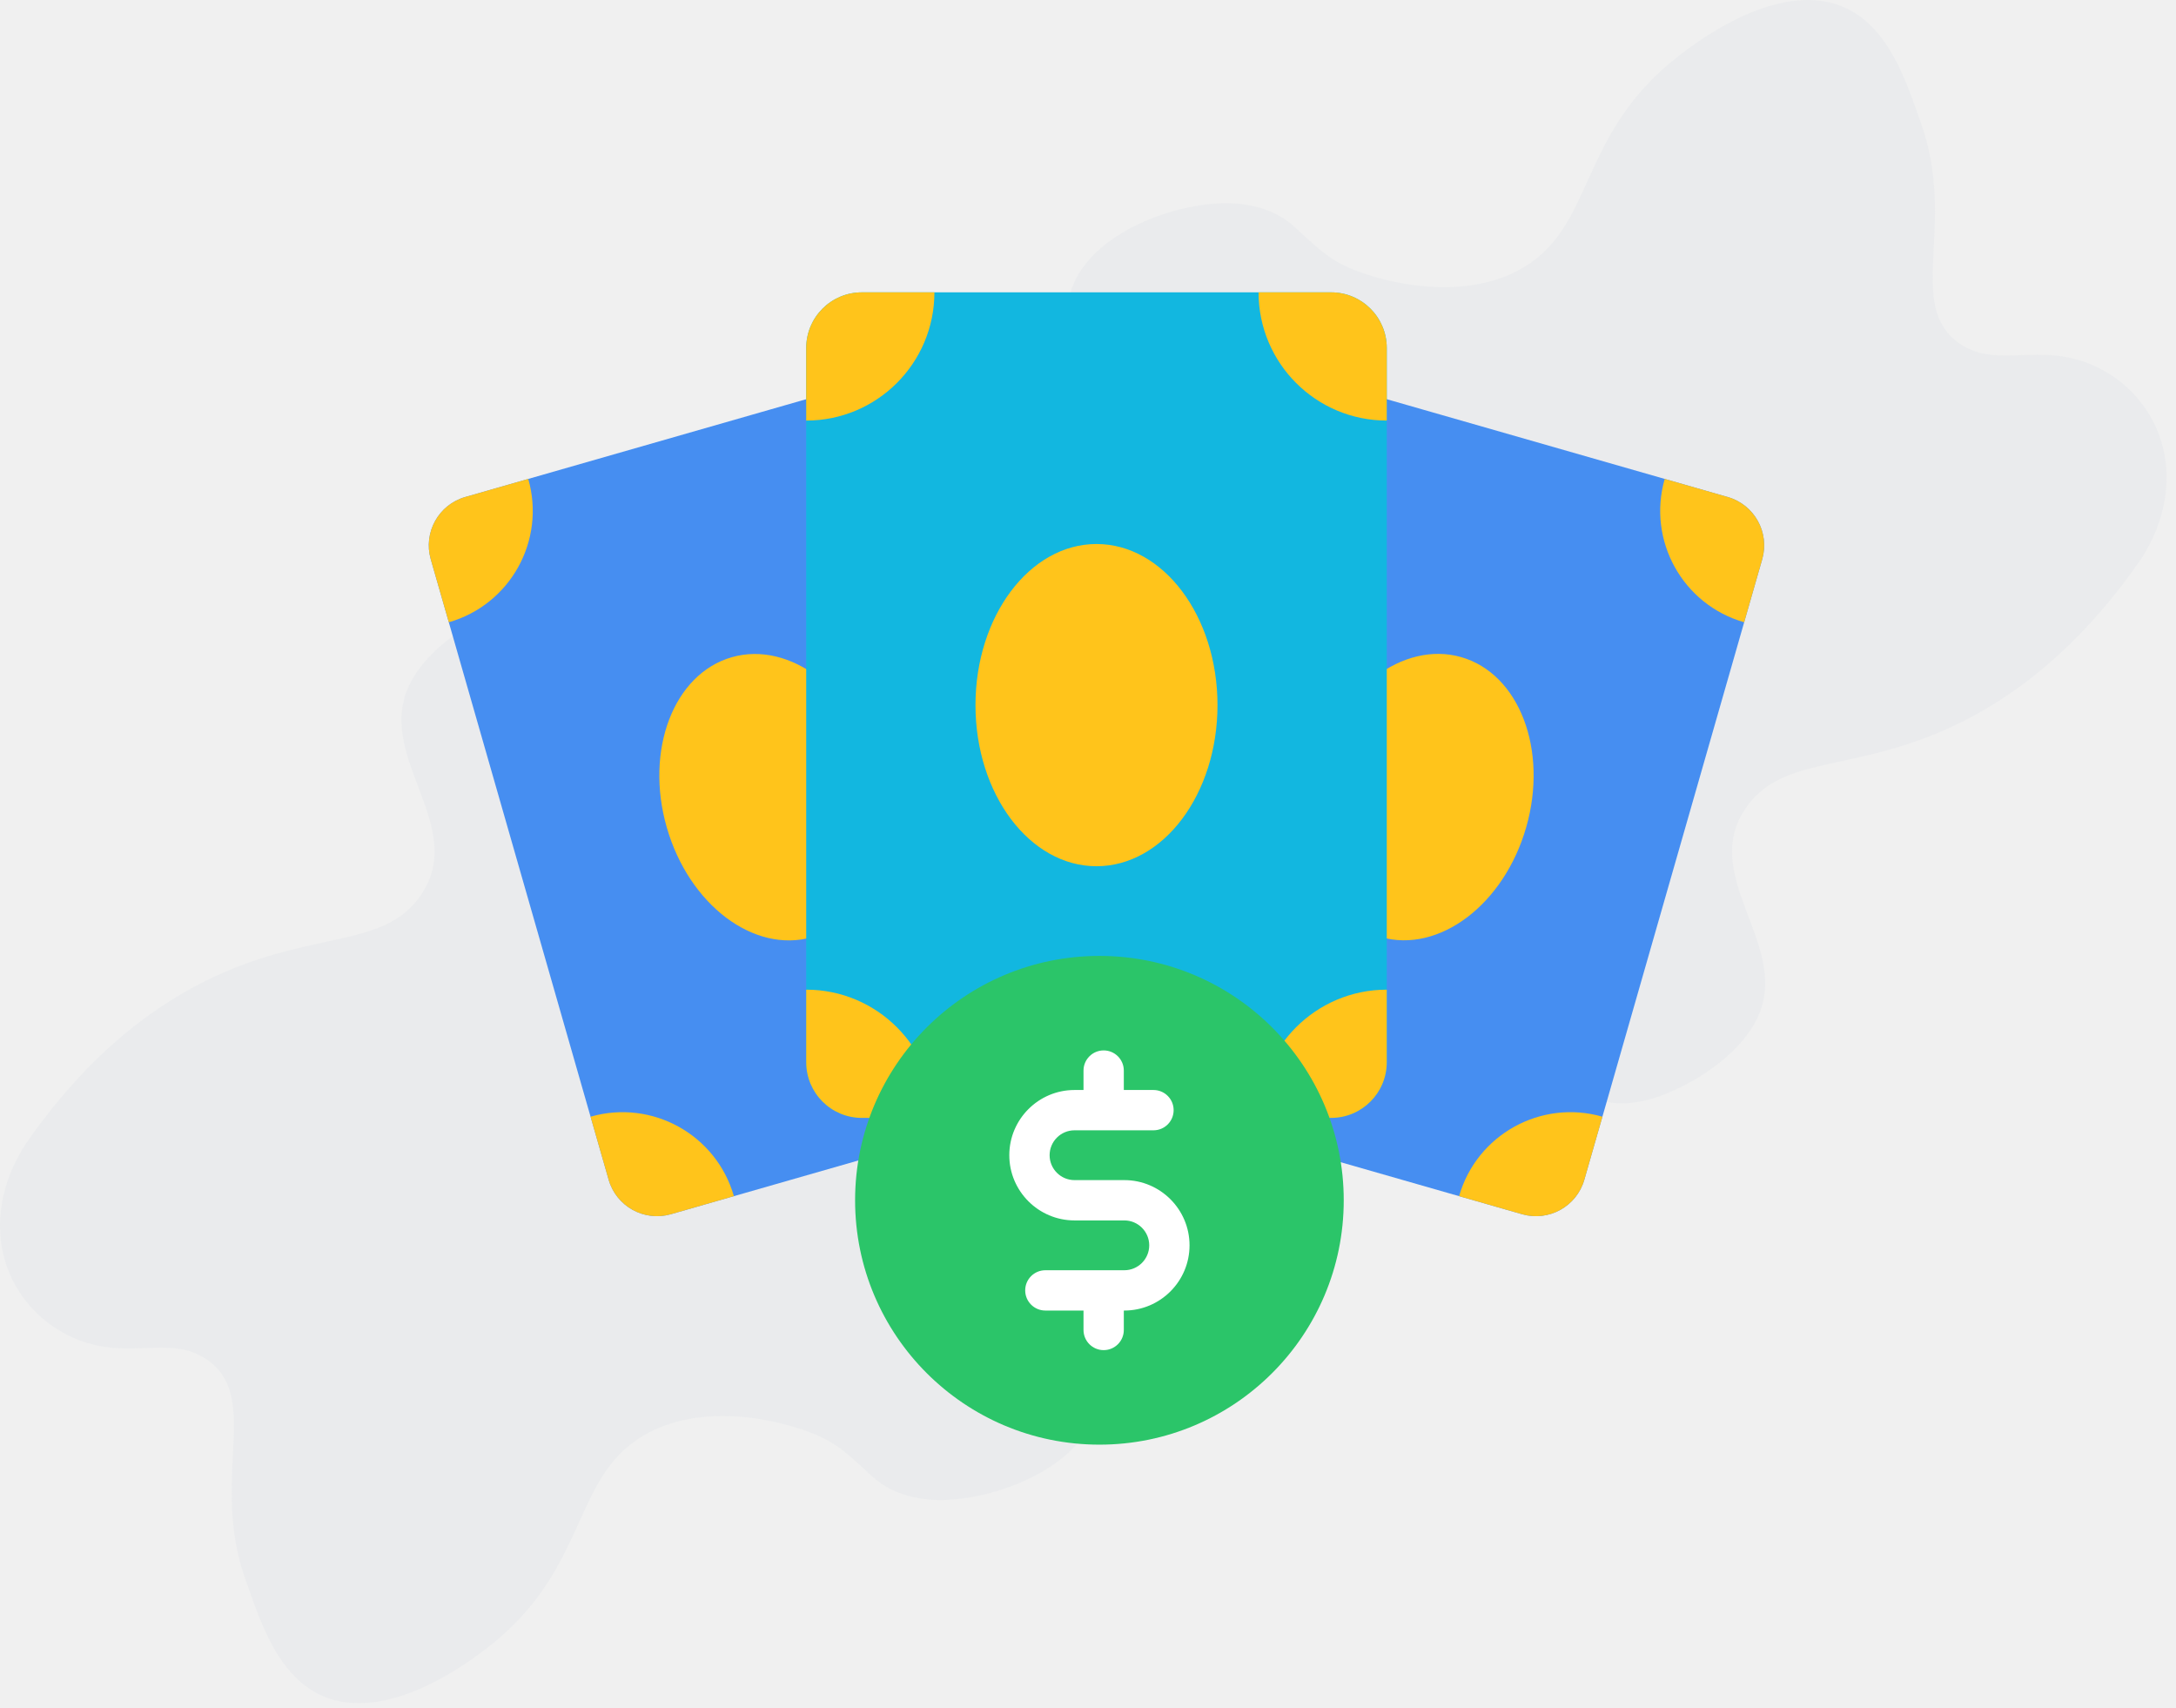
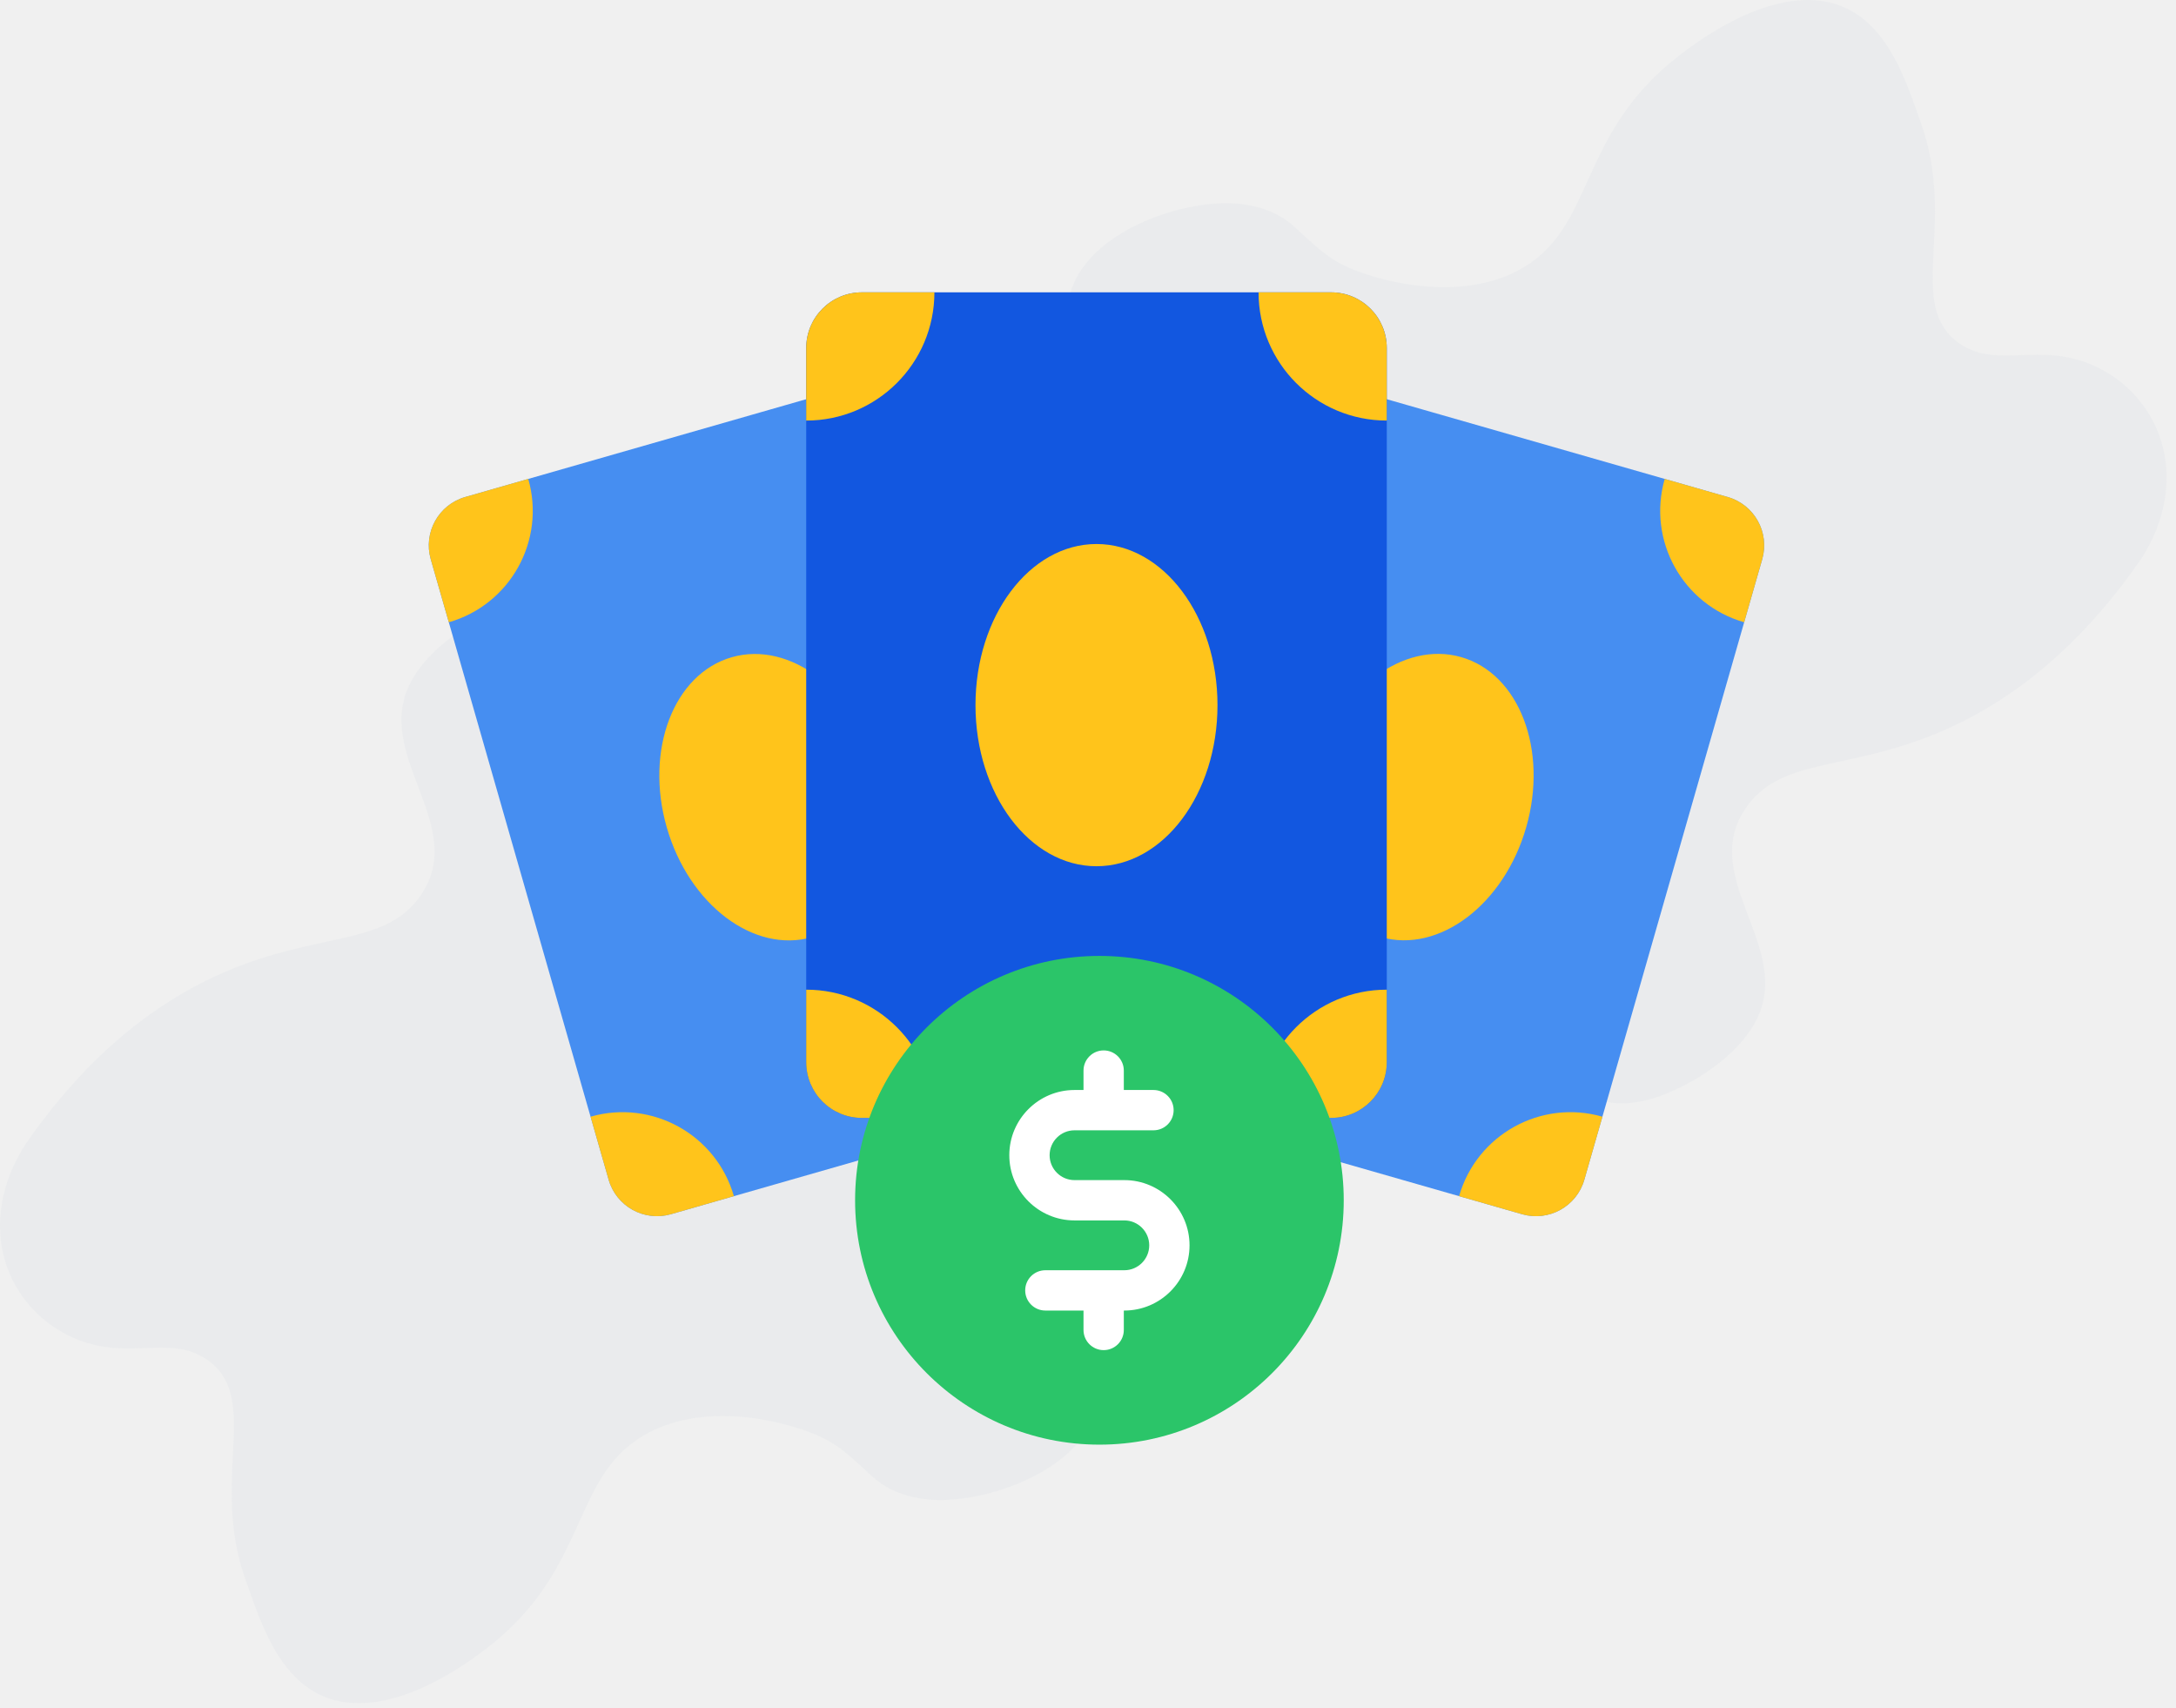
<svg xmlns="http://www.w3.org/2000/svg" width="209" height="164" viewBox="0 0 209 164" fill="none">
  <path opacity="0.3" fill-rule="evenodd" clip-rule="evenodd" d="M2.811 109.356C-1.065 114.837 -0.949 121.454 3.259 125.832C4.264 126.893 5.499 127.767 6.909 128.415C12.238 130.837 16.237 128.048 19.905 130.593C25.132 134.219 20.126 142.041 23.581 151.708C25.065 155.862 26.968 162.289 32.681 163.397C38.612 164.548 45.303 159.401 46.783 158.262C56.838 150.529 54.728 141.504 62.384 137.543C67.729 134.778 74.711 136.236 78.456 137.823C80.782 138.808 82.165 140.355 83.905 141.905C85.719 143.52 88.365 144.186 91.113 144.03C97.038 143.695 105.005 140.08 105.527 134.166C105.663 132.628 105.302 131.139 104.748 129.75C102.807 124.875 98.554 120.631 94.349 117.228C88.366 112.385 81.162 109.802 73.638 106.992C69.629 105.494 65.972 103.56 63.271 100.601C58.274 95.124 64.076 91.586 60.102 68.969C59.453 65.276 59.086 59.754 54.808 58.042C52.992 57.316 50.698 57.559 48.673 58.3C44.795 59.718 40.541 62.702 39.106 66.249C36.329 73.114 45.172 79.687 40.172 86.302C36.748 90.831 30.509 89.521 21.656 93.311C16.343 95.586 9.45 99.971 2.811 109.356Z" fill="#DDE1E7" />
  <path opacity="0.3" fill-rule="evenodd" clip-rule="evenodd" d="M205.287 54.207C209.163 48.727 209.047 42.11 204.839 37.732C203.834 36.671 202.599 35.797 201.19 35.149C195.86 32.727 191.861 35.516 188.193 32.971C182.966 29.345 187.972 21.523 184.518 11.856C183.033 7.702 181.13 1.275 175.417 0.166C169.486 -0.984 162.795 4.163 161.315 5.301C151.26 13.035 153.37 22.06 145.714 26.021C140.369 28.786 133.387 27.327 129.642 25.741C127.316 24.756 125.933 23.209 124.193 21.659C122.379 20.044 119.733 19.378 116.985 19.533C111.06 19.869 103.093 23.484 102.571 29.398C102.435 30.936 102.796 32.425 103.35 33.814C105.291 38.688 109.544 42.933 113.749 46.336C119.732 51.179 126.936 53.762 134.46 56.572C138.469 58.07 142.127 60.004 144.827 62.963C149.824 68.44 144.022 71.978 147.996 94.595C148.645 98.287 149.012 103.81 153.29 105.522C155.107 106.248 157.4 106.005 159.425 105.264C163.303 103.846 167.557 100.862 168.992 97.315C171.769 90.45 162.926 83.876 167.926 77.262C171.35 72.733 177.589 74.043 186.442 70.253C191.755 67.978 198.648 63.593 205.287 54.207Z" fill="#DDE1E7" />
  <path d="M41.372 53.706L58.458 113.291C59.194 115.857 61.87 117.341 64.437 116.605L103.589 105.379C106.155 104.643 107.639 101.966 106.903 99.4L89.818 39.815C89.082 37.248 86.405 35.765 83.839 36.5L44.686 47.727C42.12 48.463 40.636 51.14 41.372 53.706Z" fill="#468EF1" />
  <path d="M91.553 45.867L89.818 39.815C89.082 37.248 86.405 35.765 83.839 36.501L77.787 38.236C79.481 44.145 85.644 47.561 91.553 45.867Z" fill="#C2E8EF" />
  <path d="M50.738 45.992L44.686 47.727C42.12 48.463 40.636 51.14 41.372 53.706L43.108 59.758C49.016 58.064 52.432 51.901 50.738 45.992Z" fill="#FFC41B" />
  <path d="M56.723 107.239L58.458 113.291C59.194 115.858 61.87 117.341 64.437 116.605L70.489 114.87C68.795 108.961 62.631 105.545 56.723 107.239Z" fill="#FFC41B" />
  <path d="M106.904 99.4L105.168 93.347C99.26 95.042 95.843 101.205 97.537 107.114L103.59 105.378C106.156 104.643 107.639 101.966 106.904 99.4Z" fill="#C2E8EF" />
  <path d="M77.991 89.998C83.567 88.399 86.363 81.085 84.234 73.662C82.106 66.238 75.86 61.516 70.283 63.115C64.707 64.714 61.911 72.028 64.04 79.451C66.168 86.875 72.414 91.597 77.991 89.998Z" fill="#FFC41B" />
  <path d="M169.259 53.706L152.173 113.291C151.437 115.857 148.76 117.341 146.194 116.605L107.041 105.379C104.475 104.643 102.992 101.966 103.727 99.4L120.813 39.815C121.549 37.249 124.226 35.765 126.792 36.501L165.944 47.727C168.511 48.463 169.994 51.14 169.259 53.706Z" fill="#468EF1" />
  <path d="M119.077 45.867L120.813 39.815C121.548 37.248 124.225 35.765 126.792 36.501L132.844 38.236C131.15 44.145 124.986 47.561 119.077 45.867Z" fill="#C2E8EF" />
  <path d="M159.892 45.992L165.944 47.727C168.51 48.463 169.994 51.14 169.258 53.706L167.523 59.758C161.614 58.064 158.198 51.901 159.892 45.992Z" fill="#FFC41B" />
  <path d="M153.908 107.239L152.173 113.291C151.437 115.858 148.76 117.341 146.194 116.605L140.142 114.87C141.836 108.961 147.999 105.545 153.908 107.239Z" fill="#FFC41B" />
  <path d="M103.727 99.4L105.462 93.347C111.371 95.042 114.787 101.205 113.093 107.114L107.041 105.378C104.475 104.643 102.991 101.966 103.727 99.4Z" fill="#C2E8EF" />
  <path d="M146.589 79.442C148.717 72.018 145.922 64.704 140.345 63.105C134.769 61.507 128.522 66.228 126.394 73.652C124.266 81.076 127.061 88.39 132.638 89.989C138.215 91.587 144.461 86.865 146.589 79.442Z" fill="#FFC41B" />
-   <path d="M77.434 33.422V102.007C77.434 104.961 79.828 107.355 82.782 107.355H127.848C130.802 107.355 133.197 104.961 133.197 102.007V33.422C133.197 30.468 130.802 28.074 127.848 28.074H82.782C79.828 28.074 77.434 30.468 77.434 33.422Z" fill="#12b7e0" />
+   <path d="M77.434 33.422V102.007C77.434 104.961 79.828 107.355 82.782 107.355H127.848C130.802 107.355 133.197 104.961 133.197 102.007V33.422C133.197 30.468 130.802 28.074 127.848 28.074H82.782C79.828 28.074 77.434 30.468 77.434 33.422Z" fill="#1257e0" />
  <path d="M133.196 40.388V33.422C133.196 30.468 130.802 28.073 127.848 28.073H120.882C120.882 34.875 126.395 40.388 133.196 40.388Z" fill="#FFC41B" />
  <path d="M89.748 28.074H82.782C79.829 28.074 77.434 30.469 77.434 33.423V40.389C84.235 40.389 89.748 34.875 89.748 28.074Z" fill="#FFC41B" />
  <path d="M77.434 95.04V102.007C77.434 104.96 79.828 107.355 82.782 107.355H89.748C89.748 100.554 84.235 95.04 77.434 95.04Z" fill="#FFC41B" />
  <path d="M133.196 102.007V95.04C126.395 95.04 120.882 100.554 120.882 107.355H127.848C130.802 107.355 133.196 104.961 133.196 102.007Z" fill="#FFC41B" />
  <path d="M105.315 83.186C111.734 83.186 116.937 76.259 116.937 67.714C116.937 59.17 111.734 52.243 105.315 52.243C98.897 52.243 93.693 59.17 93.693 67.714C93.693 76.259 98.897 83.186 105.315 83.186Z" fill="#FFC41B" />
  <path d="M105.597 138.733C118.557 138.733 129.063 128.226 129.063 115.266C129.063 102.306 118.557 91.799 105.597 91.799C92.636 91.799 82.13 102.306 82.13 115.266C82.13 128.226 92.636 138.733 105.597 138.733Z" fill="#2BC569" />
  <path d="M107.989 113.329H103.204C101.885 113.329 100.813 112.257 100.813 110.938C100.813 109.619 101.885 108.546 103.204 108.546H110.789C111.858 108.546 112.725 107.68 112.725 106.611C112.725 105.542 111.859 104.675 110.789 104.675H107.94V102.809C107.94 101.741 107.073 100.874 106.004 100.874C104.935 100.874 104.069 101.74 104.069 102.809V104.675H103.204C99.751 104.675 96.941 107.484 96.941 110.938C96.941 114.391 99.751 117.2 103.204 117.2H107.989C109.308 117.2 110.381 118.273 110.381 119.592C110.381 120.911 109.308 121.984 107.989 121.984H100.404C99.335 121.984 98.468 122.85 98.468 123.919C98.468 124.988 99.335 125.855 100.404 125.855H104.069V127.72C104.069 128.789 104.935 129.656 106.004 129.656C107.073 129.656 107.94 128.79 107.94 127.72V125.855H107.989C111.442 125.855 114.252 123.045 114.252 119.592C114.252 116.139 111.443 113.329 107.989 113.329Z" fill="white" />
</svg>
